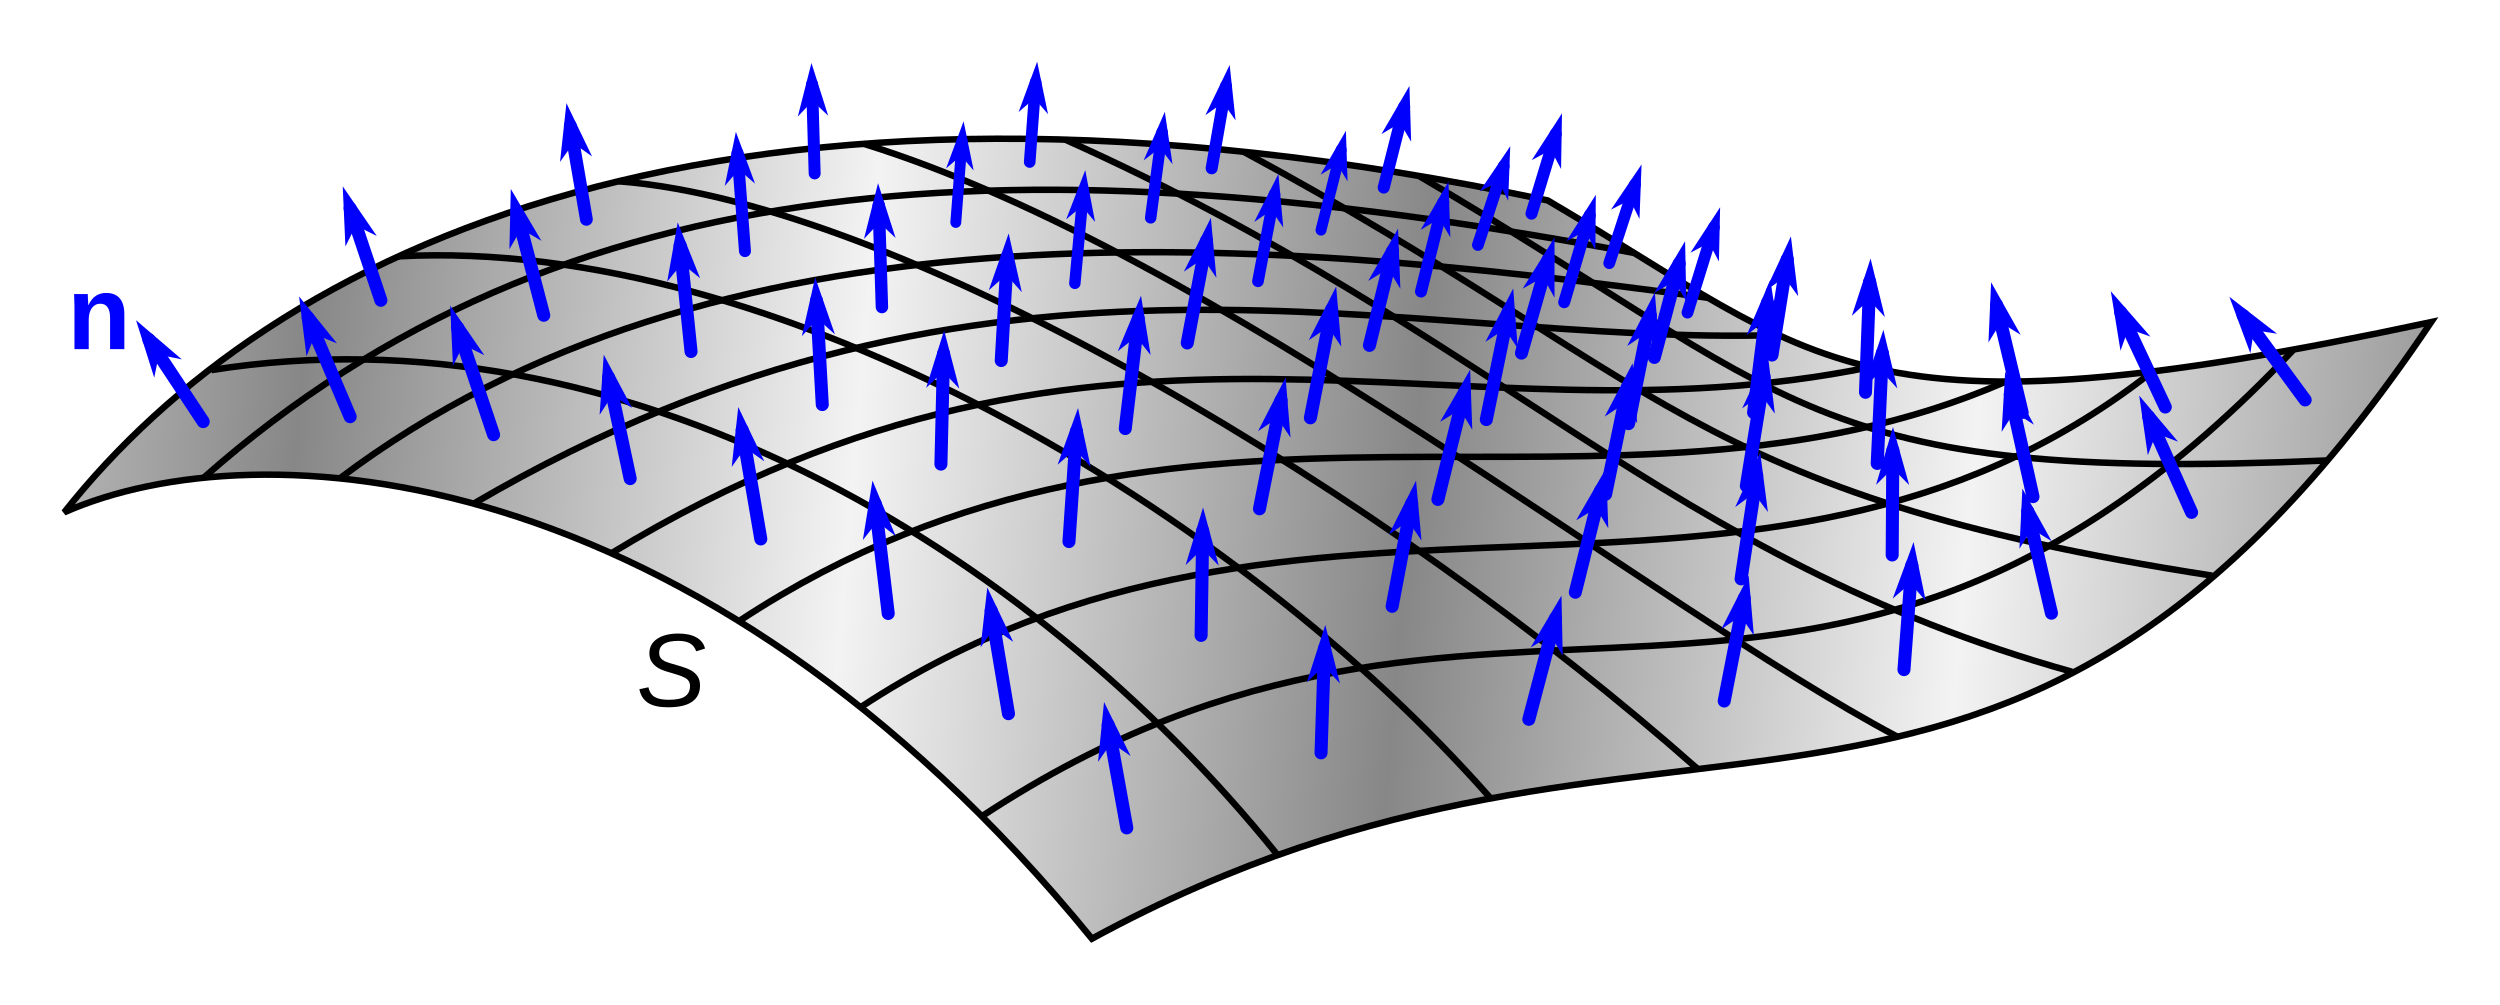
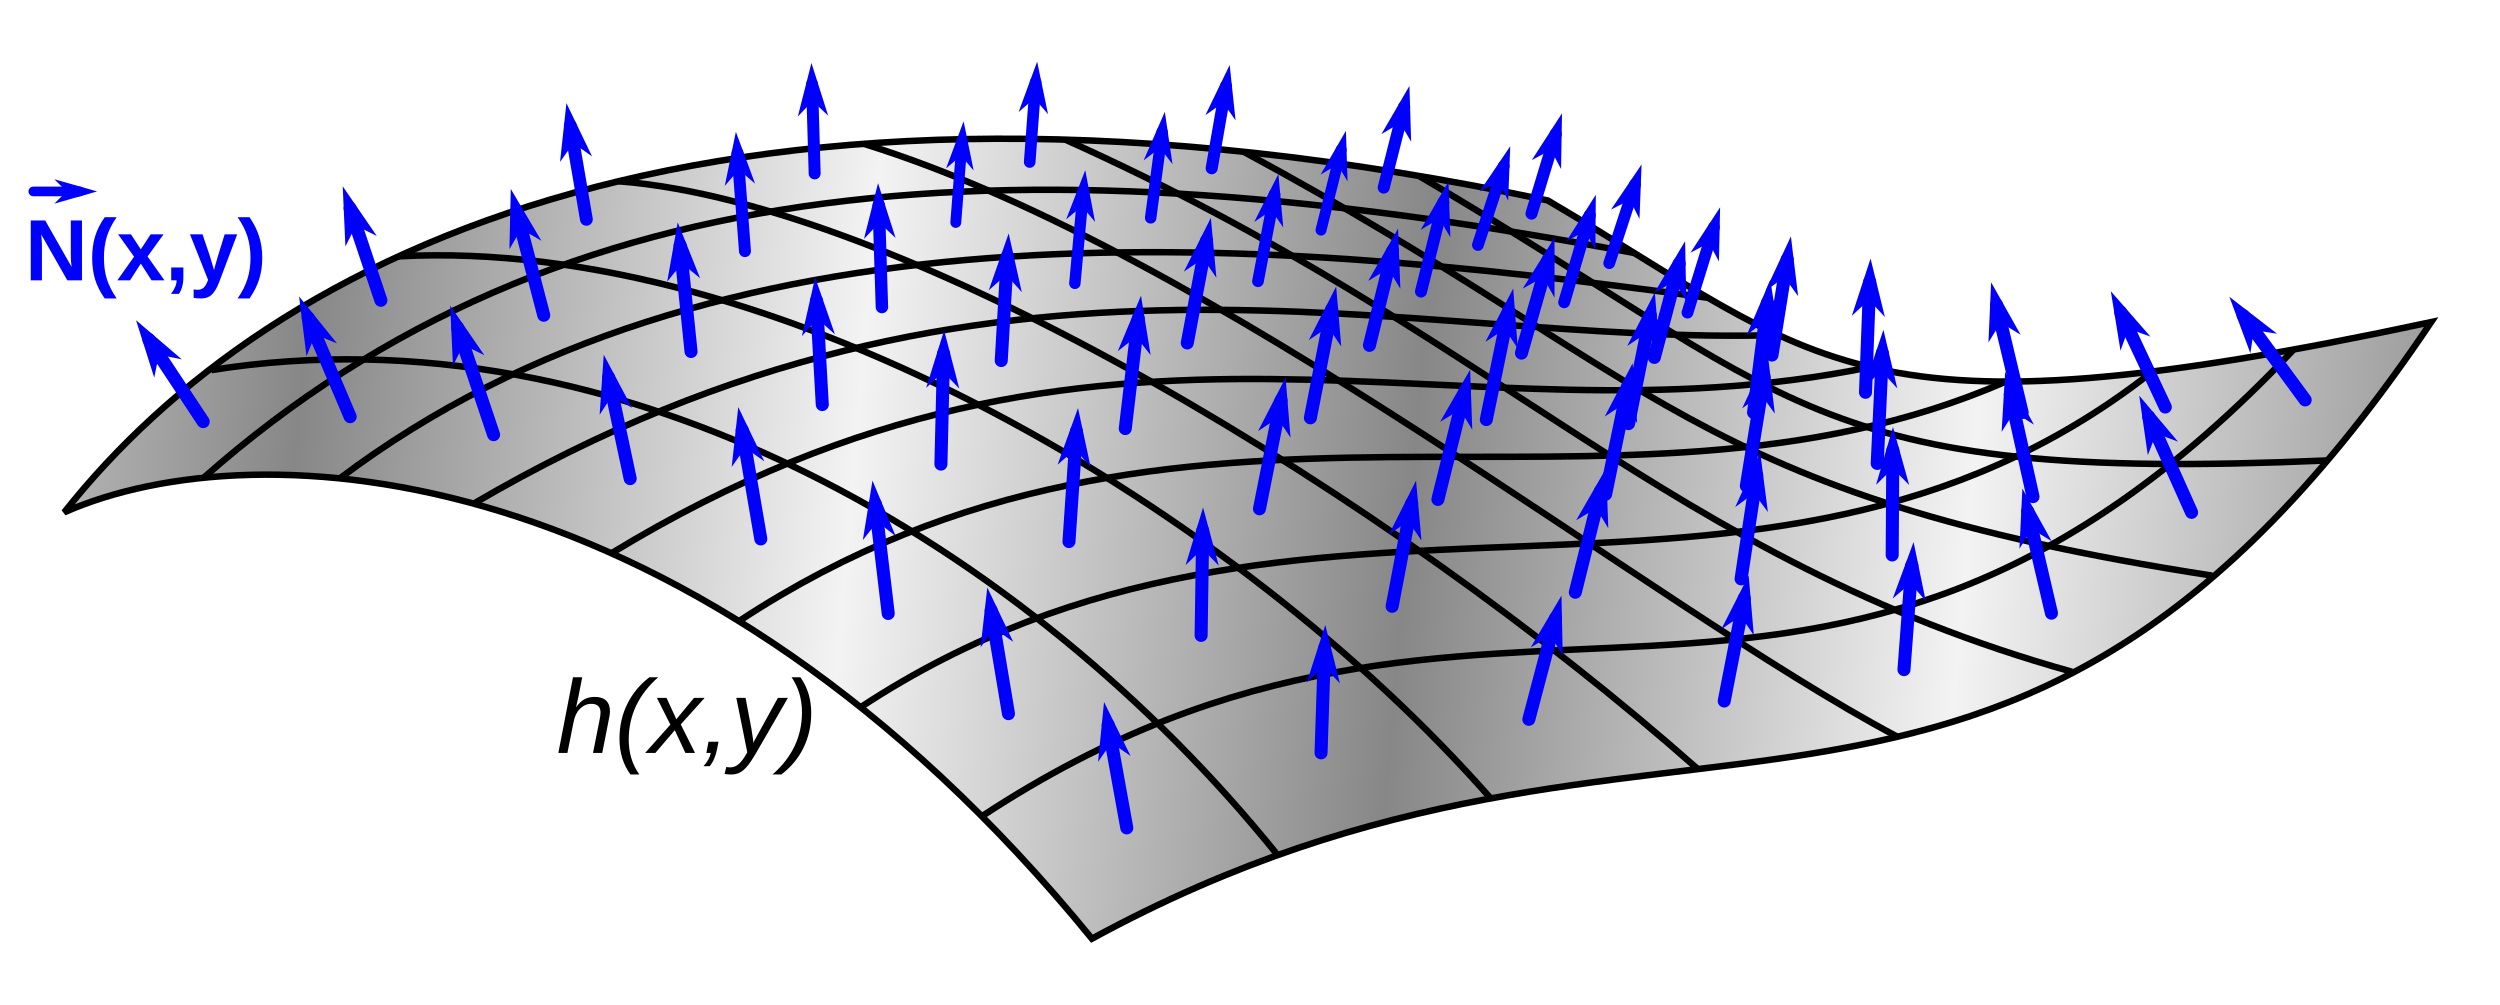
<svg xmlns="http://www.w3.org/2000/svg" xmlns:xlink="http://www.w3.org/1999/xlink" id="svg8" version="1.1" viewBox="0 0 202.868 81.508" height="81.508mm" width="202.868mm">
  <defs id="defs2">
    <linearGradient id="linearGradient1860">
      <stop id="stop1856" offset="0" style="stop-color:#878787;stop-opacity:1" />
      <stop id="stop1858" offset="1" style="stop-color:#f3f3f3;stop-opacity:1" />
    </linearGradient>
    <marker orient="auto" refY="0" refX="0" id="marker44722" style="overflow:visible">
      <path id="path44720" d="M 0,0 5,-5 -12.5,0 5,5 Z" style="fill:#0000fc;fill-opacity:1;fill-rule:evenodd;stroke:#0000fc;stroke-width:1pt;stroke-opacity:1" transform="matrix(-0.2,0,0,-0.2,-1.2,0)" />
    </marker>
    <marker style="overflow:visible" id="marker44002" refX="0" refY="0" orient="auto">
      <path transform="matrix(-0.2,0,0,-0.2,-1.2,0)" style="fill:#0000fc;fill-opacity:1;fill-rule:evenodd;stroke:#0000fc;stroke-width:1pt;stroke-opacity:1" d="M 0,0 5,-5 -12.5,0 5,5 Z" id="path44000" />
    </marker>
    <marker orient="auto" refY="0" refX="0" id="marker43342" style="overflow:visible">
      <path id="path43340" d="M 0,0 5,-5 -12.5,0 5,5 Z" style="fill:#0000fc;fill-opacity:1;fill-rule:evenodd;stroke:#0000fc;stroke-width:1pt;stroke-opacity:1" transform="matrix(-0.2,0,0,-0.2,-1.2,0)" />
    </marker>
    <marker style="overflow:visible" id="marker42496" refX="0" refY="0" orient="auto">
      <path transform="matrix(-0.2,0,0,-0.2,-1.2,0)" style="fill:#0000fc;fill-opacity:1;fill-rule:evenodd;stroke:#0000fc;stroke-width:1pt;stroke-opacity:1" d="M 0,0 5,-5 -12.5,0 5,5 Z" id="path42494" />
    </marker>
    <marker orient="auto" refY="0" refX="0" id="marker41794" style="overflow:visible">
      <path id="path41792" d="M 0,0 5,-5 -12.5,0 5,5 Z" style="fill:#0000fc;fill-opacity:1;fill-rule:evenodd;stroke:#0000fc;stroke-width:1pt;stroke-opacity:1" transform="matrix(-0.2,0,0,-0.2,-1.2,0)" />
    </marker>
    <marker style="overflow:visible" id="marker41068" refX="0" refY="0" orient="auto">
      <path transform="matrix(-0.2,0,0,-0.2,-1.2,0)" style="fill:#0000fc;fill-opacity:1;fill-rule:evenodd;stroke:#0000fc;stroke-width:1pt;stroke-opacity:1" d="M 0,0 5,-5 -12.5,0 5,5 Z" id="path41066" />
    </marker>
    <marker orient="auto" refY="0" refX="0" id="marker40402" style="overflow:visible">
      <path id="path40400" d="M 0,0 5,-5 -12.5,0 5,5 Z" style="fill:#0000fc;fill-opacity:1;fill-rule:evenodd;stroke:#0000fc;stroke-width:1pt;stroke-opacity:1" transform="matrix(-0.2,0,0,-0.2,-1.2,0)" />
    </marker>
    <marker style="overflow:visible" id="marker39742" refX="0" refY="0" orient="auto">
      <path transform="matrix(-0.2,0,0,-0.2,-1.2,0)" style="fill:#0000fc;fill-opacity:1;fill-rule:evenodd;stroke:#0000fc;stroke-width:1pt;stroke-opacity:1" d="M 0,0 5,-5 -12.5,0 5,5 Z" id="path39740" />
    </marker>
    <marker style="overflow:visible" id="marker37210" refX="0" refY="0" orient="auto">
      <path transform="matrix(-0.2,0,0,-0.2,-1.2,0)" style="fill:#0000fc;fill-opacity:1;fill-rule:evenodd;stroke:#0000fc;stroke-width:1pt;stroke-opacity:1" d="M 0,0 5,-5 -12.5,0 5,5 Z" id="path37208" />
    </marker>
    <marker orient="auto" refY="0" refX="0" id="marker36622" style="overflow:visible">
      <path id="path36620" d="M 0,0 5,-5 -12.5,0 5,5 Z" style="fill:#0000fc;fill-opacity:1;fill-rule:evenodd;stroke:#0000fc;stroke-width:1pt;stroke-opacity:1" transform="matrix(-0.2,0,0,-0.2,-1.2,0)" />
    </marker>
    <marker style="overflow:visible" id="marker36004" refX="0" refY="0" orient="auto">
      <path transform="matrix(-0.2,0,0,-0.2,-1.2,0)" style="fill:#0000fc;fill-opacity:1;fill-rule:evenodd;stroke:#0000fc;stroke-width:1pt;stroke-opacity:1" d="M 0,0 5,-5 -12.5,0 5,5 Z" id="path36002" />
    </marker>
    <marker orient="auto" refY="0" refX="0" id="marker35260" style="overflow:visible">
      <path id="path35258" d="M 0,0 5,-5 -12.5,0 5,5 Z" style="fill:#0000fc;fill-opacity:1;fill-rule:evenodd;stroke:#0000fc;stroke-width:1pt;stroke-opacity:1" transform="matrix(-0.2,0,0,-0.2,-1.2,0)" />
    </marker>
    <marker style="overflow:visible" id="marker34510" refX="0" refY="0" orient="auto">
      <path transform="matrix(-0.2,0,0,-0.2,-1.2,0)" style="fill:#0000fc;fill-opacity:1;fill-rule:evenodd;stroke:#0000fc;stroke-width:1pt;stroke-opacity:1" d="M 0,0 5,-5 -12.5,0 5,5 Z" id="path34508" />
    </marker>
    <marker orient="auto" refY="0" refX="0" id="marker33874" style="overflow:visible">
      <path id="path33872" d="M 0,0 5,-5 -12.5,0 5,5 Z" style="fill:#0000fc;fill-opacity:1;fill-rule:evenodd;stroke:#0000fc;stroke-width:1pt;stroke-opacity:1" transform="matrix(-0.2,0,0,-0.2,-1.2,0)" />
    </marker>
    <marker style="overflow:visible" id="marker33214" refX="0" refY="0" orient="auto">
      <path transform="matrix(-0.2,0,0,-0.2,-1.2,0)" style="fill:#0000fc;fill-opacity:1;fill-rule:evenodd;stroke:#0000fc;stroke-width:1pt;stroke-opacity:1" d="M 0,0 5,-5 -12.5,0 5,5 Z" id="path33212" />
    </marker>
    <marker orient="auto" refY="0" refX="0" id="marker32452" style="overflow:visible">
      <path id="path32450" d="M 0,0 5,-5 -12.5,0 5,5 Z" style="fill:#0000fc;fill-opacity:1;fill-rule:evenodd;stroke:#0000fc;stroke-width:1pt;stroke-opacity:1" transform="matrix(-0.2,0,0,-0.2,-1.2,0)" />
    </marker>
    <marker orient="auto" refY="0" refX="0" id="marker31870" style="overflow:visible">
      <path id="path31868" d="M 0,0 5,-5 -12.5,0 5,5 Z" style="fill:#0000fc;fill-opacity:1;fill-rule:evenodd;stroke:#0000fc;stroke-width:1pt;stroke-opacity:1" transform="matrix(-0.2,0,0,-0.2,-1.2,0)" />
    </marker>
    <marker style="overflow:visible" id="marker31294" refX="0" refY="0" orient="auto">
      <path transform="matrix(-0.2,0,0,-0.2,-1.2,0)" style="fill:#0000fc;fill-opacity:1;fill-rule:evenodd;stroke:#0000fc;stroke-width:1pt;stroke-opacity:1" d="M 0,0 5,-5 -12.5,0 5,5 Z" id="path31292" />
    </marker>
    <marker orient="auto" refY="0" refX="0" id="marker30796" style="overflow:visible">
      <path id="path30794" d="M 0,0 5,-5 -12.5,0 5,5 Z" style="fill:#0000fc;fill-opacity:1;fill-rule:evenodd;stroke:#0000fc;stroke-width:1pt;stroke-opacity:1" transform="matrix(-0.2,0,0,-0.2,-1.2,0)" />
    </marker>
    <marker style="overflow:visible" id="marker30238" refX="0" refY="0" orient="auto">
      <path transform="matrix(-0.2,0,0,-0.2,-1.2,0)" style="fill:#0000fc;fill-opacity:1;fill-rule:evenodd;stroke:#0000fc;stroke-width:1pt;stroke-opacity:1" d="M 0,0 5,-5 -12.5,0 5,5 Z" id="path30236" />
    </marker>
    <marker orient="auto" refY="0" refX="0" id="marker29632" style="overflow:visible">
      <path id="path29630" d="M 0,0 5,-5 -12.5,0 5,5 Z" style="fill:#0000fc;fill-opacity:1;fill-rule:evenodd;stroke:#0000fc;stroke-width:1pt;stroke-opacity:1" transform="matrix(-0.2,0,0,-0.2,-1.2,0)" />
    </marker>
    <marker style="overflow:visible" id="marker29050" refX="0" refY="0" orient="auto">
      <path transform="matrix(-0.2,0,0,-0.2,-1.2,0)" style="fill:#0000fc;fill-opacity:1;fill-rule:evenodd;stroke:#0000fc;stroke-width:1pt;stroke-opacity:1" d="M 0,0 5,-5 -12.5,0 5,5 Z" id="path29048" />
    </marker>
    <marker orient="auto" refY="0" refX="0" id="marker28504" style="overflow:visible">
      <path id="path28502" d="M 0,0 5,-5 -12.5,0 5,5 Z" style="fill:#0000fc;fill-opacity:1;fill-rule:evenodd;stroke:#0000fc;stroke-width:1pt;stroke-opacity:1" transform="matrix(-0.2,0,0,-0.2,-1.2,0)" />
    </marker>
    <marker style="overflow:visible" id="marker27922" refX="0" refY="0" orient="auto">
      <path transform="matrix(-0.2,0,0,-0.2,-1.2,0)" style="fill:#0000fc;fill-opacity:1;fill-rule:evenodd;stroke:#0000fc;stroke-width:1pt;stroke-opacity:1" d="M 0,0 5,-5 -12.5,0 5,5 Z" id="path27920" />
    </marker>
    <marker style="overflow:visible" id="marker27406" refX="0" refY="0" orient="auto">
      <path transform="matrix(-0.2,0,0,-0.2,-1.2,0)" style="fill:#0000fc;fill-opacity:1;fill-rule:evenodd;stroke:#0000fc;stroke-width:1pt;stroke-opacity:1" d="M 0,0 5,-5 -12.5,0 5,5 Z" id="path27404" />
    </marker>
    <marker orient="auto" refY="0" refX="0" id="marker26824" style="overflow:visible">
      <path id="path26822" d="M 0,0 5,-5 -12.5,0 5,5 Z" style="fill:#0000fc;fill-opacity:1;fill-rule:evenodd;stroke:#0000fc;stroke-width:1pt;stroke-opacity:1" transform="matrix(-0.2,0,0,-0.2,-1.2,0)" />
    </marker>
    <marker style="overflow:visible" id="marker26290" refX="0" refY="0" orient="auto">
      <path transform="matrix(-0.2,0,0,-0.2,-1.2,0)" style="fill:#0000fc;fill-opacity:1;fill-rule:evenodd;stroke:#0000fc;stroke-width:1pt;stroke-opacity:1" d="M 0,0 5,-5 -12.5,0 5,5 Z" id="path26288" />
    </marker>
    <marker orient="auto" refY="0" refX="0" id="marker25840" style="overflow:visible">
      <path id="path25838" d="M 0,0 5,-5 -12.5,0 5,5 Z" style="fill:#0000fc;fill-opacity:1;fill-rule:evenodd;stroke:#0000fc;stroke-width:1pt;stroke-opacity:1" transform="matrix(-0.2,0,0,-0.2,-1.2,0)" />
    </marker>
    <marker style="overflow:visible" id="marker25342" refX="0" refY="0" orient="auto">
      <path transform="matrix(-0.2,0,0,-0.2,-1.2,0)" style="fill:#0000fc;fill-opacity:1;fill-rule:evenodd;stroke:#0000fc;stroke-width:1pt;stroke-opacity:1" d="M 0,0 5,-5 -12.5,0 5,5 Z" id="path25340" />
    </marker>
    <marker orient="auto" refY="0" refX="0" id="marker24802" style="overflow:visible">
      <path id="path24800" d="M 0,0 5,-5 -12.5,0 5,5 Z" style="fill:#0000fc;fill-opacity:1;fill-rule:evenodd;stroke:#0000fc;stroke-width:1pt;stroke-opacity:1" transform="matrix(-0.2,0,0,-0.2,-1.2,0)" />
    </marker>
    <marker style="overflow:visible" id="marker24292" refX="0" refY="0" orient="auto">
      <path transform="matrix(-0.2,0,0,-0.2,-1.2,0)" style="fill:#0000fc;fill-opacity:1;fill-rule:evenodd;stroke:#0000fc;stroke-width:1pt;stroke-opacity:1" d="M 0,0 5,-5 -12.5,0 5,5 Z" id="path24290" />
    </marker>
    <marker orient="auto" refY="0" refX="0" id="marker23698" style="overflow:visible">
      <path id="path23696" d="M 0,0 5,-5 -12.5,0 5,5 Z" style="fill:#0000fc;fill-opacity:1;fill-rule:evenodd;stroke:#0000fc;stroke-width:1pt;stroke-opacity:1" transform="matrix(-0.2,0,0,-0.2,-1.2,0)" />
    </marker>
    <marker style="overflow:visible" id="marker23164" refX="0" refY="0" orient="auto">
      <path transform="matrix(-0.2,0,0,-0.2,-1.2,0)" style="fill:#0000fc;fill-opacity:1;fill-rule:evenodd;stroke:#0000fc;stroke-width:1pt;stroke-opacity:1" d="M 0,0 5,-5 -12.5,0 5,5 Z" id="path23162" />
    </marker>
    <marker orient="auto" refY="0" refX="0" id="marker22696" style="overflow:visible">
      <path id="path22694" d="M 0,0 5,-5 -12.5,0 5,5 Z" style="fill:#0000fc;fill-opacity:1;fill-rule:evenodd;stroke:#0000fc;stroke-width:1pt;stroke-opacity:1" transform="matrix(-0.2,0,0,-0.2,-1.2,0)" />
    </marker>
    <marker style="overflow:visible" id="marker22198" refX="0" refY="0" orient="auto">
      <path transform="matrix(-0.2,0,0,-0.2,-1.2,0)" style="fill:#0000fc;fill-opacity:1;fill-rule:evenodd;stroke:#0000fc;stroke-width:1pt;stroke-opacity:1" d="M 0,0 5,-5 -12.5,0 5,5 Z" id="path22196" />
    </marker>
    <marker orient="auto" refY="0" refX="0" id="marker21772" style="overflow:visible">
      <path id="path21770" d="M 0,0 5,-5 -12.5,0 5,5 Z" style="fill:#0000fc;fill-opacity:1;fill-rule:evenodd;stroke:#0000fc;stroke-width:1pt;stroke-opacity:1" transform="matrix(-0.2,0,0,-0.2,-1.2,0)" />
    </marker>
    <marker style="overflow:visible" id="marker21334" refX="0" refY="0" orient="auto">
      <path transform="matrix(-0.2,0,0,-0.2,-1.2,0)" style="fill:#0000fc;fill-opacity:1;fill-rule:evenodd;stroke:#0000fc;stroke-width:1pt;stroke-opacity:1" d="M 0,0 5,-5 -12.5,0 5,5 Z" id="path21332" />
    </marker>
    <marker orient="auto" refY="0" refX="0" id="marker20848" style="overflow:visible">
      <path id="path20846" d="M 0,0 5,-5 -12.5,0 5,5 Z" style="fill:#0000fc;fill-opacity:1;fill-rule:evenodd;stroke:#0000fc;stroke-width:1pt;stroke-opacity:1" transform="matrix(-0.2,0,0,-0.2,-1.2,0)" />
    </marker>
    <marker style="overflow:visible" id="marker20326" refX="0" refY="0" orient="auto">
      <path transform="matrix(-0.2,0,0,-0.2,-1.2,0)" style="fill:#0000fc;fill-opacity:1;fill-rule:evenodd;stroke:#0000fc;stroke-width:1pt;stroke-opacity:1" d="M 0,0 5,-5 -12.5,0 5,5 Z" id="path20324" />
    </marker>
    <marker orient="auto" refY="0" refX="0" id="marker19786" style="overflow:visible">
      <path id="path19784" d="M 0,0 5,-5 -12.5,0 5,5 Z" style="fill:#0000fc;fill-opacity:1;fill-rule:evenodd;stroke:#0000fc;stroke-width:1pt;stroke-opacity:1" transform="matrix(-0.2,0,0,-0.2,-1.2,0)" />
    </marker>
    <marker style="overflow:visible" id="marker19354" refX="0" refY="0" orient="auto">
      <path transform="matrix(-0.2,0,0,-0.2,-1.2,0)" style="fill:#0000fc;fill-opacity:1;fill-rule:evenodd;stroke:#0000fc;stroke-width:1pt;stroke-opacity:1" d="M 0,0 5,-5 -12.5,0 5,5 Z" id="path19352" />
    </marker>
    <marker style="overflow:visible" id="marker18731" refX="0" refY="0" orient="auto">
      <path transform="matrix(-0.2,0,0,-0.2,-1.2,0)" style="fill:#0000fc;fill-opacity:1;fill-rule:evenodd;stroke:#0000fc;stroke-width:1pt;stroke-opacity:1" d="M 0,0 5,-5 -12.5,0 5,5 Z" id="path18729" />
    </marker>
    <marker orient="auto" refY="0" refX="0" id="marker18113" style="overflow:visible">
      <path id="path18111" d="M 0,0 5,-5 -12.5,0 5,5 Z" style="fill:#0000fc;fill-opacity:1;fill-rule:evenodd;stroke:#0000fc;stroke-width:1pt;stroke-opacity:1" transform="matrix(-0.2,0,0,-0.2,-1.2,0)" />
    </marker>
    <marker style="overflow:visible" id="marker17723" refX="0" refY="0" orient="auto">
      <path transform="matrix(-0.2,0,0,-0.2,-1.2,0)" style="fill:#0000fc;fill-opacity:1;fill-rule:evenodd;stroke:#0000fc;stroke-width:1pt;stroke-opacity:1" d="M 0,0 5,-5 -12.5,0 5,5 Z" id="path17721" />
    </marker>
    <marker orient="auto" refY="0" refX="0" id="marker17303" style="overflow:visible">
      <path id="path17301" d="M 0,0 5,-5 -12.5,0 5,5 Z" style="fill:#0000fc;fill-opacity:1;fill-rule:evenodd;stroke:#0000fc;stroke-width:1pt;stroke-opacity:1" transform="matrix(-0.2,0,0,-0.2,-1.2,0)" />
    </marker>
    <marker style="overflow:visible" id="marker16619" refX="0" refY="0" orient="auto">
      <path transform="matrix(-0.2,0,0,-0.2,-1.2,0)" style="fill:#0000fc;fill-opacity:1;fill-rule:evenodd;stroke:#0000fc;stroke-width:1pt;stroke-opacity:1" d="M 0,0 5,-5 -12.5,0 5,5 Z" id="path16617" />
    </marker>
    <marker orient="auto" refY="0" refX="0" id="marker15977" style="overflow:visible">
      <path id="path15975" d="M 0,0 5,-5 -12.5,0 5,5 Z" style="fill:#0000fc;fill-opacity:1;fill-rule:evenodd;stroke:#0000fc;stroke-width:1pt;stroke-opacity:1" transform="matrix(-0.2,0,0,-0.2,-1.2,0)" />
    </marker>
    <marker style="overflow:visible" id="marker15467" refX="0" refY="0" orient="auto">
      <path transform="matrix(-0.2,0,0,-0.2,-1.2,0)" style="fill:#0000fc;fill-opacity:1;fill-rule:evenodd;stroke:#0000fc;stroke-width:1pt;stroke-opacity:1" d="M 0,0 5,-5 -12.5,0 5,5 Z" id="path15465" />
    </marker>
    <marker orient="auto" refY="0" refX="0" id="marker15083" style="overflow:visible">
      <path id="path15081" d="M 0,0 5,-5 -12.5,0 5,5 Z" style="fill:#0000fc;fill-opacity:1;fill-rule:evenodd;stroke:#0000fc;stroke-width:1pt;stroke-opacity:1" transform="matrix(-0.2,0,0,-0.2,-1.2,0)" />
    </marker>
    <marker orient="auto" refY="0" refX="0" id="marker14663" style="overflow:visible">
      <path id="path14661" d="M 0,0 5,-5 -12.5,0 5,5 Z" style="fill:#0000fc;fill-opacity:1;fill-rule:evenodd;stroke:#0000fc;stroke-width:1pt;stroke-opacity:1" transform="matrix(-0.2,0,0,-0.2,-1.2,0)" />
    </marker>
    <marker style="overflow:visible" id="marker14195" refX="0" refY="0" orient="auto">
      <path transform="matrix(-0.2,0,0,-0.2,-1.2,0)" style="fill:#0000fc;fill-opacity:1;fill-rule:evenodd;stroke:#0000fc;stroke-width:1pt;stroke-opacity:1" d="M 0,0 5,-5 -12.5,0 5,5 Z" id="path14193" />
    </marker>
    <marker orient="auto" refY="0" refX="0" id="marker13805" style="overflow:visible">
      <path id="path13803" d="M 0,0 5,-5 -12.5,0 5,5 Z" style="fill:#0000fc;fill-opacity:1;fill-rule:evenodd;stroke:#0000fc;stroke-width:1pt;stroke-opacity:1" transform="matrix(-0.2,0,0,-0.2,-1.2,0)" />
    </marker>
    <marker style="overflow:visible" id="marker13547" refX="0" refY="0" orient="auto">
      <path transform="matrix(-0.2,0,0,-0.2,-1.2,0)" style="fill:#0000fc;fill-opacity:1;fill-rule:evenodd;stroke:#0000fc;stroke-width:1pt;stroke-opacity:1" d="M 0,0 5,-5 -12.5,0 5,5 Z" id="path13545" />
    </marker>
    <marker orient="auto" refY="0" refX="0" id="marker13115" style="overflow:visible">
      <path id="path13113" d="M 0,0 5,-5 -12.5,0 5,5 Z" style="fill:#0000fc;fill-opacity:1;fill-rule:evenodd;stroke:#0000fc;stroke-width:1pt;stroke-opacity:1" transform="matrix(-0.2,0,0,-0.2,-1.2,0)" />
    </marker>
    <marker style="overflow:visible" id="marker12683" refX="0" refY="0" orient="auto">
      <path transform="matrix(-0.2,0,0,-0.2,-1.2,0)" style="fill:#0000fc;fill-opacity:1;fill-rule:evenodd;stroke:#0000fc;stroke-width:1pt;stroke-opacity:1" d="M 0,0 5,-5 -12.5,0 5,5 Z" id="path12681" />
    </marker>
    <marker orient="auto" refY="0" refX="0" id="marker12173" style="overflow:visible">
      <path id="path12171" d="M 0,0 5,-5 -12.5,0 5,5 Z" style="fill:#0000fc;fill-opacity:1;fill-rule:evenodd;stroke:#0000fc;stroke-width:1pt;stroke-opacity:1" transform="matrix(-0.2,0,0,-0.2,-1.2,0)" />
    </marker>
    <marker style="overflow:visible" id="marker11813" refX="0" refY="0" orient="auto">
      <path transform="matrix(-0.2,0,0,-0.2,-1.2,0)" style="fill:#0000fc;fill-opacity:1;fill-rule:evenodd;stroke:#0000fc;stroke-width:1pt;stroke-opacity:1" d="M 0,0 5,-5 -12.5,0 5,5 Z" id="path11811" />
    </marker>
    <marker style="overflow:visible" id="marker11477" refX="0" refY="0" orient="auto">
      <path transform="matrix(-0.2,0,0,-0.2,-1.2,0)" style="fill:#0000fc;fill-opacity:1;fill-rule:evenodd;stroke:#0000fc;stroke-width:1pt;stroke-opacity:1" d="M 0,0 5,-5 -12.5,0 5,5 Z" id="path11475" />
    </marker>
    <marker orient="auto" refY="0" refX="0" id="marker10829" style="overflow:visible">
      <path id="path10827" d="M 0,0 5,-5 -12.5,0 5,5 Z" style="fill:#0000fc;fill-opacity:1;fill-rule:evenodd;stroke:#0000fc;stroke-width:1pt;stroke-opacity:1" transform="matrix(-0.2,0,0,-0.2,-1.2,0)" />
    </marker>
    <marker style="overflow:visible" id="marker10475" refX="0" refY="0" orient="auto">
      <path transform="matrix(-0.2,0,0,-0.2,-1.2,0)" style="fill:#0000fc;fill-opacity:1;fill-rule:evenodd;stroke:#0000fc;stroke-width:1pt;stroke-opacity:1" d="M 0,0 5,-5 -12.5,0 5,5 Z" id="path10473" />
    </marker>
    <marker orient="auto" refY="0" refX="0" id="marker10079" style="overflow:visible">
      <path id="path10077" d="M 0,0 5,-5 -12.5,0 5,5 Z" style="fill:#0000fc;fill-opacity:1;fill-rule:evenodd;stroke:#0000fc;stroke-width:1pt;stroke-opacity:1" transform="matrix(-0.2,0,0,-0.2,-1.2,0)" />
    </marker>
    <marker style="overflow:visible" id="marker9587" refX="0" refY="0" orient="auto">
      <path transform="matrix(-0.2,0,0,-0.2,-1.2,0)" style="fill:#0000fc;fill-opacity:1;fill-rule:evenodd;stroke:#0000fc;stroke-width:1pt;stroke-opacity:1" d="M 0,0 5,-5 -12.5,0 5,5 Z" id="path9585" />
    </marker>
    <marker orient="auto" refY="0" refX="0" id="marker9299" style="overflow:visible">
      <path id="path9297" d="M 0,0 5,-5 -12.5,0 5,5 Z" style="fill:#0000fc;fill-opacity:1;fill-rule:evenodd;stroke:#0000fc;stroke-width:1pt;stroke-opacity:1" transform="matrix(-0.2,0,0,-0.2,-1.2,0)" />
    </marker>
    <marker style="overflow:visible" id="marker8887" refX="0" refY="0" orient="auto">
      <path transform="matrix(-0.2,0,0,-0.2,-1.2,0)" style="fill:#0000fc;fill-opacity:1;fill-rule:evenodd;stroke:#0000fc;stroke-width:1pt;stroke-opacity:1" d="M 0,0 5,-5 -12.5,0 5,5 Z" id="path8885" />
    </marker>
    <marker style="overflow:visible" id="marker8191" refX="0" refY="0" orient="auto">
      <path transform="matrix(-0.2,0,0,-0.2,-1.2,0)" style="fill:#0000fc;fill-opacity:1;fill-rule:evenodd;stroke:#0000fc;stroke-width:1pt;stroke-opacity:1" d="M 0,0 5,-5 -12.5,0 5,5 Z" id="path8189" />
    </marker>
    <marker orient="auto" refY="0" refX="0" id="Arrow1Send" style="overflow:visible">
      <path id="path7710" d="M 0,0 5,-5 -12.5,0 5,5 Z" style="fill:#0000fc;fill-opacity:1;fill-rule:evenodd;stroke:#0000fc;stroke-width:1pt;stroke-opacity:1" transform="matrix(-0.2,0,0,-0.2,-1.2,0)" />
    </marker>
    <marker orient="auto" refY="0" refX="0" id="marker7979" style="overflow:visible">
      <path id="path7977" d="M 0,0 5,-5 -12.5,0 5,5 Z" style="fill:#0000fc;fill-opacity:1;fill-rule:evenodd;stroke:#0000fc;stroke-width:1pt;stroke-opacity:1" transform="matrix(-0.4,0,0,-0.4,-4,0)" />
    </marker>
    <marker orient="auto" refY="0" refX="0" id="Arrow1Mend" style="overflow:visible">
      <path id="path7704" d="M 0,0 5,-5 -12.5,0 5,5 Z" style="fill:#0000fc;fill-opacity:1;fill-rule:evenodd;stroke:#0000fc;stroke-width:1pt;stroke-opacity:1" transform="matrix(-0.4,0,0,-0.4,-4,0)" />
    </marker>
    <linearGradient gradientTransform="translate(-13.1368,-34.95246)" spreadMethod="reflect" gradientUnits="userSpaceOnUse" y2="59.763" x2="83.557" y1="63.609" x1="128.657" id="linearGradient1862" xlink:href="#linearGradient1860" />
+     <marker orient="auto" refY="0" refX="0" id="Arrow1Send-8" style="overflow:visible">
+       <path id="path7710-3" d="M 0,0 5,-5 -12.5,0 5,5 Z" style="fill:#0000fc;fill-opacity:1;fill-rule:evenodd;stroke:#0000fc;stroke-width:1pt;stroke-opacity:1" transform="matrix(-0.2,0,0,-0.2,-1.2,0)" />
+     </marker>
  </defs>
  <path id="rect3717" d="M 5.208,41.577 C 21.983,20.369 58.498,2.091 125.597,16.266 c 22.413,13.187 24.843,19.895 71.687,9.871 -34.988,52.063 -61.625,24.432 -108.676,50.034 C 56.502,36.852 20.82,34.656 5.208,41.577 Z" style="opacity:1;fill:url(#linearGradient1862);fill-opacity:1;stroke:#000000;stroke-width:0.529;stroke-linecap:round;stroke-miterlimit:4;stroke-dasharray:none;stroke-dashoffset:0;stroke-opacity:1;paint-order:fill markers stroke" />
  <path style="fill:none;stroke:#000000;stroke-width:0.529;stroke-linecap:butt;stroke-linejoin:miter;stroke-miterlimit:4;stroke-dasharray:none;stroke-opacity:1" d="M 49.613,44.896 C 89.835,20.427 118.035,36.706 151.765,29.787" id="path4525" />
  <path id="path7667" d="M 27.57,38.82 C 57.974,15.926 100.509,18.937 138.597,24.167" style="fill:none;stroke:#000000;stroke-width:0.529;stroke-linecap:butt;stroke-linejoin:miter;stroke-miterlimit:4;stroke-dasharray:none;stroke-opacity:1" />
  <path id="path7669" d="M 69.836,57.39 C 105.688,33.789 142.452,55.174 174.397,30.357" style="fill:none;stroke:#000000;stroke-width:0.529;stroke-linecap:butt;stroke-linejoin:miter;stroke-miterlimit:4;stroke-dasharray:none;stroke-opacity:1" />
  <path id="path7671" d="m 70.09,11.67 c 28.58,8.859 63.759,37.447 83.883,48.117" style="fill:none;stroke:#000000;stroke-width:0.529;stroke-linecap:butt;stroke-linejoin:miter;stroke-miterlimit:4;stroke-dasharray:none;stroke-opacity:1" />
  <path style="fill:none;stroke:#000000;stroke-width:0.529;stroke-linecap:butt;stroke-linejoin:miter;stroke-miterlimit:4;stroke-dasharray:none;stroke-opacity:1" d="M 32.336,20.803 C 63.104,19.165 100.398,41.4 120.97,64.789" id="path7673" />
  <path style="fill:none;stroke:#000000;stroke-width:0.529;stroke-linecap:butt;stroke-linejoin:miter;stroke-miterlimit:4;stroke-dasharray:none;stroke-opacity:1" d="m 100.916,12.314 c 34.06,18.377 36.121,27.823 78.6,34.399" id="path7675" />
  <path id="path7677" d="M 17.148,30.032 C 50.437,24.73 83.448,44.277 103.68,69.389" style="fill:none;stroke:#000000;stroke-width:0.529;stroke-linecap:butt;stroke-linejoin:miter;stroke-miterlimit:4;stroke-dasharray:none;stroke-opacity:1" />
  <path style="fill:none;stroke:#000000;stroke-width:0.529;stroke-linecap:butt;stroke-linejoin:miter;stroke-miterlimit:4;stroke-dasharray:none;stroke-opacity:1" d="m 50.178,14.709 c 23.417,1.793 62.661,25.629 87.599,47.704" id="path7679" />
  <path style="fill:none;stroke:#000000;stroke-width:0.529;stroke-linecap:butt;stroke-linejoin:miter;stroke-miterlimit:4;stroke-dasharray:none;stroke-opacity:1" d="m 86.436,11.33 c 35.07,15.724 48.929,34.015 81.698,43.182" id="path7681" />
  <path id="path7683" d="m 115.138,14.274 c 30.755,18.005 31.315,24.939 73.676,23.091" style="fill:none;stroke:#000000;stroke-width:0.529;stroke-linecap:butt;stroke-linejoin:miter;stroke-miterlimit:4;stroke-dasharray:none;stroke-opacity:1" />
  <path style="fill:none;stroke:#000000;stroke-width:0.529;stroke-linecap:butt;stroke-linejoin:miter;stroke-miterlimit:4;stroke-dasharray:none;stroke-opacity:1" d="M 16.52,38.769 C 45.694,12.984 83.152,11.265 132.617,20.532" id="path7685" />
  <path style="fill:none;stroke:#000000;stroke-width:0.529;stroke-linecap:butt;stroke-linejoin:miter;stroke-miterlimit:4;stroke-dasharray:none;stroke-opacity:1" d="M 38.436,40.868 C 80.449,16.279 113.879,28.116 144.322,27.189" id="path7687" />
  <path id="path7689" d="M 59.964,50.406 C 95.816,26.805 130.562,44.985 162.769,30.964" style="fill:none;stroke:#000000;stroke-width:0.529;stroke-linecap:butt;stroke-linejoin:miter;stroke-miterlimit:4;stroke-dasharray:none;stroke-opacity:1" />
  <path style="fill:none;stroke:#000000;stroke-width:0.529;stroke-linecap:butt;stroke-linejoin:miter;stroke-miterlimit:4;stroke-dasharray:none;stroke-opacity:1" d="M 79.674,66.24 C 121.161,38.929 147.456,69.276 186.08,28.41" id="path7691" />
  <g transform="translate(-13.1368,-34.95246)" id="layer1" />
  <g transform="translate(-13.1368,-34.95246)" style="display:inline" id="layer2">
    <path id="path7693" d="M 29.626,69.166 25.219,62.512" style="fill:none;stroke:#0000fc;stroke-width:1.058;stroke-linecap:round;stroke-linejoin:miter;stroke-miterlimit:4;stroke-dasharray:none;stroke-opacity:1;marker-end:url(#Arrow1Send)" />
    <path style="fill:none;stroke:#0000fc;stroke-width:1.058;stroke-linecap:round;stroke-linejoin:miter;stroke-miterlimit:4;stroke-dasharray:none;stroke-opacity:1;marker-end:url(#marker8191)" d="M 44.043,59.319 41.547,51.862" id="path8187" />
    <path id="path9295" d="M 60.72,52.752 59.414,45.148" style="fill:none;stroke:#0000fc;stroke-width:1.039;stroke-linecap:round;stroke-linejoin:miter;stroke-miterlimit:4;stroke-dasharray:none;stroke-opacity:1;marker-end:url(#marker9299)" />
    <path style="fill:none;stroke:#0000fc;stroke-width:0.971;stroke-linecap:round;stroke-linejoin:miter;stroke-miterlimit:4;stroke-dasharray:none;stroke-opacity:1;marker-end:url(#marker9587)" d="M 79.244,49.025 79.034,41.796" id="path9583" />
    <path style="fill:none;stroke:#0000fc;stroke-width:1.058;stroke-linecap:round;stroke-linejoin:miter;stroke-miterlimit:4;stroke-dasharray:none;stroke-opacity:1;marker-end:url(#marker11813)" d="M 53.19,70.224 50.27,61.539" id="path11809" />
    <path id="path12169" d="M 57.26,60.534 55.063,52.113" style="fill:none;stroke:#0000fc;stroke-width:1.058;stroke-linecap:round;stroke-linejoin:miter;stroke-miterlimit:4;stroke-dasharray:none;stroke-opacity:1;marker-end:url(#marker12173)" />
    <path style="fill:none;stroke:#0000fc;stroke-width:0.97;stroke-linecap:round;stroke-linejoin:miter;stroke-miterlimit:4;stroke-dasharray:none;stroke-opacity:1;marker-end:url(#marker12683)" d="M 73.589,55.33 72.983,47.374" id="path12679" />
    <path id="path13111" d="m 90.697,53.004 0.512,-6.64" style="fill:none;stroke:#0000fc;stroke-width:0.883;stroke-linecap:round;stroke-linejoin:miter;stroke-miterlimit:4;stroke-dasharray:none;stroke-opacity:1;marker-end:url(#marker13115)" />
    <path style="fill:none;stroke:#0000fc;stroke-width:0.93;stroke-linecap:round;stroke-linejoin:miter;stroke-miterlimit:4;stroke-dasharray:none;stroke-opacity:1;marker-end:url(#marker13547)" d="m 106.51,52.631 0.929,-6.959" id="path13543" />
    <path id="path13801" d="m 120.333,53.626 1.635,-6.519" style="fill:none;stroke:#0000fc;stroke-width:0.889;stroke-linecap:round;stroke-linejoin:miter;stroke-miterlimit:4;stroke-dasharray:none;stroke-opacity:1;marker-end:url(#marker13805)" />
    <path id="path14659" d="m 143.723,56.306 2.091,-6.388" style="fill:none;stroke:#0000fc;stroke-width:0.957;stroke-linecap:round;stroke-linejoin:miter;stroke-miterlimit:4;stroke-dasharray:none;stroke-opacity:1;marker-end:url(#marker14663)" />
    <path id="path15079" d="M 41.549,68.766 38.146,60.75" style="fill:none;stroke:#0000fc;stroke-width:1.058;stroke-linecap:round;stroke-linejoin:miter;stroke-miterlimit:4;stroke-dasharray:none;stroke-opacity:1;marker-end:url(#marker15083)" />
    <path style="fill:none;stroke:#0000fc;stroke-width:1.058;stroke-linecap:round;stroke-linejoin:miter;stroke-miterlimit:4;stroke-dasharray:none;stroke-opacity:1;marker-end:url(#marker15467)" d="M 69.213,63.476 68.326,54.87" id="path15463" />
    <path id="path15973" d="M 84.702,59.868 84.444,51.616" style="fill:none;stroke:#0000fc;stroke-width:1.01;stroke-linecap:round;stroke-linejoin:miter;stroke-miterlimit:4;stroke-dasharray:none;stroke-opacity:1;marker-end:url(#marker15977)" />
    <path style="fill:none;stroke:#0000fc;stroke-width:0.926;stroke-linecap:round;stroke-linejoin:miter;stroke-miterlimit:4;stroke-dasharray:none;stroke-opacity:1;marker-end:url(#marker16619)" d="m 100.359,57.945 0.692,-7.541" id="path16615" />
    <path id="path17299" d="m 115.218,57.778 1.342,-7.056" style="fill:none;stroke:#0000fc;stroke-width:0.945;stroke-linecap:round;stroke-linejoin:miter;stroke-miterlimit:4;stroke-dasharray:none;stroke-opacity:1;marker-end:url(#marker17303)" />
    <path style="fill:none;stroke:#0000fc;stroke-width:0.979;stroke-linecap:round;stroke-linejoin:miter;stroke-miterlimit:4;stroke-dasharray:none;stroke-opacity:1;marker-end:url(#marker17723)" d="m 128.449,58.607 1.804,-7.224" id="path17719" />
    <path id="path18109" d="m 140.065,59.479 2.079,-7.066" style="fill:none;stroke:#0000fc;stroke-width:0.968;stroke-linecap:round;stroke-linejoin:miter;stroke-miterlimit:4;stroke-dasharray:none;stroke-opacity:1;marker-end:url(#marker18113)" />
    <path style="fill:none;stroke:#0000fc;stroke-width:0.953;stroke-linecap:round;stroke-linejoin:miter;stroke-miterlimit:4;stroke-dasharray:none;stroke-opacity:1;marker-end:url(#marker18731)" d="m 150.071,60.322 2.145,-6.926" id="path18727" />
    <path style="fill:none;stroke:#0000fc;stroke-width:1.058;stroke-linecap:round;stroke-linejoin:miter;stroke-miterlimit:4;stroke-dasharray:none;stroke-opacity:1;marker-end:url(#marker19354)" d="M 64.273,73.79 62.522,65.582" id="path19350" />
    <path id="path19782" d="M 79.862,67.781 79.391,59.349" style="fill:none;stroke:#0000fc;stroke-width:1.058;stroke-linecap:round;stroke-linejoin:miter;stroke-miterlimit:4;stroke-dasharray:none;stroke-opacity:1;marker-end:url(#marker19786)" />
    <path style="fill:none;stroke:#0000fc;stroke-width:1.058;stroke-linecap:round;stroke-linejoin:miter;stroke-miterlimit:4;stroke-dasharray:none;stroke-opacity:1;marker-end:url(#marker20326)" d="m 94.385,64.208 0.492,-8.43" id="path20322" />
    <path id="path20844" d="m 109.48,62.782 1.565,-8.3" style="fill:none;stroke:#0000fc;stroke-width:1.058;stroke-linecap:round;stroke-linejoin:miter;stroke-miterlimit:4;stroke-dasharray:none;stroke-opacity:1;marker-end:url(#marker20848)" />
    <path style="fill:none;stroke:#0000fc;stroke-width:1.058;stroke-linecap:round;stroke-linejoin:miter;stroke-miterlimit:4;stroke-dasharray:none;stroke-opacity:1;marker-end:url(#marker21334)" d="m 124.263,62.977 1.874,-7.641" id="path21330" />
    <path style="fill:none;stroke:#0000fc;stroke-width:1.058;stroke-linecap:round;stroke-linejoin:miter;stroke-miterlimit:4;stroke-dasharray:none;stroke-opacity:1;marker-end:url(#marker22198)" d="m 136.599,63.605 2.164,-7.567" id="path22194" />
    <path id="path22692" d="m 147.382,63.954 2.013,-7.607" style="fill:none;stroke:#0000fc;stroke-width:1.058;stroke-linecap:round;stroke-linejoin:miter;stroke-miterlimit:4;stroke-dasharray:none;stroke-opacity:1;marker-end:url(#marker22696)" />
    <path style="fill:none;stroke:#0000fc;stroke-width:1.058;stroke-linecap:round;stroke-linejoin:miter;stroke-miterlimit:4;stroke-dasharray:none;stroke-opacity:1;marker-end:url(#marker23164)" d="m 155.436,68.427 1.122,-8.9" id="path23160" />
    <path id="path23694" d="M 74.873,78.686 73.362,69.843" style="fill:none;stroke:#0000fc;stroke-width:1.058;stroke-linecap:round;stroke-linejoin:miter;stroke-miterlimit:4;stroke-dasharray:none;stroke-opacity:1;marker-end:url(#marker23698)" />
    <path style="fill:none;stroke:#0000fc;stroke-width:1.058;stroke-linecap:round;stroke-linejoin:miter;stroke-miterlimit:4;stroke-dasharray:none;stroke-opacity:1;marker-end:url(#marker24292)" d="m 89.49,72.614 0.215,-8.968" id="path24288" />
    <path id="path24798" d="m 104.45,69.728 1.054,-8.909" style="fill:none;stroke:#0000fc;stroke-width:1.058;stroke-linecap:round;stroke-linejoin:miter;stroke-miterlimit:4;stroke-dasharray:none;stroke-opacity:1;marker-end:url(#marker24802)" />
    <path style="fill:none;stroke:#0000fc;stroke-width:1.058;stroke-linecap:round;stroke-linejoin:miter;stroke-miterlimit:4;stroke-dasharray:none;stroke-opacity:1;marker-end:url(#marker25342)" d="m 119.471,68.856 1.728,-8.803" id="path25338" />
    <path id="path25836" d="m 133.748,68.998 1.802,-8.788" style="fill:none;stroke:#0000fc;stroke-width:1.058;stroke-linecap:round;stroke-linejoin:miter;stroke-miterlimit:4;stroke-dasharray:none;stroke-opacity:1;marker-end:url(#marker25840)" />
    <path style="fill:none;stroke:#0000fc;stroke-width:1.058;stroke-linecap:round;stroke-linejoin:miter;stroke-miterlimit:4;stroke-dasharray:none;stroke-opacity:1;marker-end:url(#marker26290)" d="m 145.289,69.327 1.762,-8.796" id="path26286" />
    <path id="path26820" d="m 165.468,72.559 0.416,-8.961" style="fill:none;stroke:#0000fc;stroke-width:1.058;stroke-linecap:round;stroke-linejoin:miter;stroke-miterlimit:4;stroke-dasharray:none;stroke-opacity:1;marker-end:url(#marker26824)" />
    <path style="fill:none;stroke:#0000fc;stroke-width:1.058;stroke-linecap:round;stroke-linejoin:miter;stroke-miterlimit:4;stroke-dasharray:none;stroke-opacity:1;marker-end:url(#marker27922)" d="M 85.213,84.734 84.157,75.826" id="path27918" />
    <path id="path28500" d="m 99.881,78.898 0.606,-8.95" style="fill:none;stroke:#0000fc;stroke-width:1.058;stroke-linecap:round;stroke-linejoin:miter;stroke-miterlimit:4;stroke-dasharray:none;stroke-opacity:1;marker-end:url(#marker28504)" />
    <path style="fill:none;stroke:#0000fc;stroke-width:1.058;stroke-linecap:round;stroke-linejoin:miter;stroke-miterlimit:4;stroke-dasharray:none;stroke-opacity:1;marker-end:url(#marker29050)" d="m 115.34,76.24 1.75,-8.798" id="path29046" />
    <path id="path29628" d="m 129.819,75.478 2.162,-8.706" style="fill:none;stroke:#0000fc;stroke-width:1.058;stroke-linecap:round;stroke-linejoin:miter;stroke-miterlimit:4;stroke-dasharray:none;stroke-opacity:1;marker-end:url(#marker29632)" />
    <path style="fill:none;stroke:#0000fc;stroke-width:1.058;stroke-linecap:round;stroke-linejoin:miter;stroke-miterlimit:4;stroke-dasharray:none;stroke-opacity:1;marker-end:url(#marker30238)" d="m 143.428,75.058 1.811,-8.786" id="path30234" />
    <path id="path30792" d="m 154.847,74.384 1.437,-8.855" style="fill:none;stroke:#0000fc;stroke-width:1.058;stroke-linecap:round;stroke-linejoin:miter;stroke-miterlimit:4;stroke-dasharray:none;stroke-opacity:1;marker-end:url(#marker30796)" />
    <path id="path32448" d="M 94.972,92.865 93.566,84.487" style="fill:none;stroke:#0000fc;stroke-width:1.058;stroke-linecap:round;stroke-linejoin:miter;stroke-miterlimit:4;stroke-dasharray:none;stroke-opacity:1;marker-end:url(#marker32452)" />
    <path style="fill:none;stroke:#0000fc;stroke-width:1.058;stroke-linecap:round;stroke-linejoin:miter;stroke-miterlimit:4;stroke-dasharray:none;stroke-opacity:1;marker-end:url(#marker33214)" d="m 110.603,86.513 0.13,-8.494" id="path33210" />
    <path id="path33870" d="m 126.106,84.152 1.586,-8.346" style="fill:none;stroke:#0000fc;stroke-width:1.058;stroke-linecap:round;stroke-linejoin:miter;stroke-miterlimit:4;stroke-dasharray:none;stroke-opacity:1;marker-end:url(#marker33874)" />
    <path style="fill:none;stroke:#0000fc;stroke-width:1.058;stroke-linecap:round;stroke-linejoin:miter;stroke-miterlimit:4;stroke-dasharray:none;stroke-opacity:1;marker-end:url(#marker34510)" d="m 140.969,83.012 2.051,-8.244" id="path34506" />
    <path id="path35256" d="m 154.421,81.924 1.268,-8.4" style="fill:none;stroke:#0000fc;stroke-width:1.058;stroke-linecap:round;stroke-linejoin:miter;stroke-miterlimit:4;stroke-dasharray:none;stroke-opacity:1;marker-end:url(#marker35260)" />
    <path style="fill:none;stroke:#0000fc;stroke-width:1.058;stroke-linecap:round;stroke-linejoin:miter;stroke-miterlimit:4;stroke-dasharray:none;stroke-opacity:1;marker-end:url(#marker39742)" d="m 104.572,102.133 -1.51,-8.36" id="path39738" />
    <path id="path40398" d="m 120.335,96.044 0.283,-8.49" style="fill:none;stroke:#0000fc;stroke-width:1.058;stroke-linecap:round;stroke-linejoin:miter;stroke-miterlimit:4;stroke-dasharray:none;stroke-opacity:1;marker-end:url(#marker40402)" />
    <path style="fill:none;stroke:#0000fc;stroke-width:1.058;stroke-linecap:round;stroke-linejoin:miter;stroke-miterlimit:4;stroke-dasharray:none;stroke-opacity:1;marker-end:url(#marker41068)" d="m 137.198,93.322 2.168,-8.214" id="path41064" />
    <path id="path41790" d="m 153.052,91.838 1.623,-8.339" style="fill:none;stroke:#0000fc;stroke-width:1.058;stroke-linecap:round;stroke-linejoin:miter;stroke-miterlimit:4;stroke-dasharray:none;stroke-opacity:1;marker-end:url(#marker41794)" />
    <path style="fill:none;stroke:#0000fc;stroke-width:1.058;stroke-linecap:round;stroke-linejoin:miter;stroke-miterlimit:4;stroke-dasharray:none;stroke-opacity:1;marker-end:url(#marker41794)" d="m 167.639,89.29 0.638,-8.471" id="path1834" />
    <path id="path1836" d="m 179.607,84.711 -1.93,-8.273" style="fill:none;stroke:#0000fc;stroke-width:1.058;stroke-linecap:round;stroke-linejoin:miter;stroke-miterlimit:4;stroke-dasharray:none;stroke-opacity:1;marker-end:url(#marker41794)" />
    <path style="fill:none;stroke:#0000fc;stroke-width:1.058;stroke-linecap:round;stroke-linejoin:miter;stroke-miterlimit:4;stroke-dasharray:none;stroke-opacity:1;marker-end:url(#marker41794)" d="m 190.977,76.529 -3.476,-7.751" id="path1838" />
    <path id="path1840" d="m 200.195,67.405 -5.031,-6.845" style="fill:none;stroke:#0000fc;stroke-width:1.058;stroke-linecap:round;stroke-linejoin:miter;stroke-miterlimit:4;stroke-dasharray:none;stroke-opacity:1;marker-end:url(#marker41794)" />
    <path style="fill:none;stroke:#0000fc;stroke-width:1.058;stroke-linecap:round;stroke-linejoin:miter;stroke-miterlimit:4;stroke-dasharray:none;stroke-opacity:1;marker-end:url(#marker35260)" d="m 166.683,79.986 0.052,-8.495" id="path1842" />
    <path id="path1844" d="m 178.108,75.253 -1.845,-8.292" style="fill:none;stroke:#0000fc;stroke-width:1.058;stroke-linecap:round;stroke-linejoin:miter;stroke-miterlimit:4;stroke-dasharray:none;stroke-opacity:1;marker-end:url(#marker35260)" />
    <path style="fill:none;stroke:#0000fc;stroke-width:1.058;stroke-linecap:round;stroke-linejoin:miter;stroke-miterlimit:4;stroke-dasharray:none;stroke-opacity:1;marker-end:url(#marker22696)" d="m 156.929,63.762 1.237,-7.764" id="path1848" />
    <path id="path1850" d="m 164.517,66.784 0.339,-8.964" style="fill:none;stroke:#0000fc;stroke-width:1.058;stroke-linecap:round;stroke-linejoin:miter;stroke-miterlimit:4;stroke-dasharray:none;stroke-opacity:1;marker-end:url(#marker23164)" />
    <path style="fill:none;stroke:#0000fc;stroke-width:1.058;stroke-linecap:round;stroke-linejoin:miter;stroke-miterlimit:4;stroke-dasharray:none;stroke-opacity:1;marker-end:url(#marker26824)" d="m 177.228,68.422 -2.079,-8.727" id="path1852" />
    <path style="fill:none;stroke:#0000fc;stroke-width:1.058;stroke-linecap:round;stroke-linejoin:miter;stroke-miterlimit:4;stroke-dasharray:none;stroke-opacity:1;marker-end:url(#marker35260)" d="m 188.843,67.981 -3.616,-7.687" id="path1854" />
    <path id="path1874" d="m 96.694,48.099 0.48,-6.468" style="fill:none;stroke:#0000fc;stroke-width:0.943;stroke-linecap:round;stroke-linejoin:miter;stroke-miterlimit:4;stroke-dasharray:none;stroke-opacity:1;marker-end:url(#marker10475)" />
    <path id="path5579" d="m 137.415,52.286 1.965,-6.469" style="fill:none;stroke:#0000fc;stroke-width:0.979;stroke-linecap:round;stroke-linejoin:miter;stroke-miterlimit:4;stroke-dasharray:none;stroke-opacity:1;marker-end:url(#marker17723)" />
    <path style="fill:none;stroke:#0000fc;stroke-width:0.979;stroke-linecap:round;stroke-linejoin:miter;stroke-miterlimit:4;stroke-dasharray:none;stroke-opacity:1;marker-end:url(#marker17723)" d="m 125.422,50.171 1.658,-6.554" id="path5581" />
    <path id="path5583" d="m 111.462,48.607 1.16,-6.661" style="fill:none;stroke:#0000fc;stroke-width:0.979;stroke-linecap:round;stroke-linejoin:miter;stroke-miterlimit:4;stroke-dasharray:none;stroke-opacity:1;marker-end:url(#marker17723)" />
    <path style="fill:none;stroke:#0000fc;stroke-width:0.957;stroke-linecap:round;stroke-linejoin:miter;stroke-miterlimit:4;stroke-dasharray:none;stroke-opacity:1;marker-end:url(#marker14663)" d="m 133.066,54.83 2.091,-6.388" id="path5585" />
-     <text id="text5589" y="63.286" x="18.585" style="font-style:normal;font-variant:normal;font-weight:bold;font-stretch:normal;font-size:8.467px;line-height:1.25;font-family:Arial;-inkscape-font-specification:'Arial Bold';font-variant-ligatures:normal;font-variant-caps:normal;font-variant-numeric:normal;font-feature-settings:normal;text-align:start;letter-spacing:0px;word-spacing:0px;writing-mode:lr-tb;text-anchor:start;fill:#0000ff;fill-opacity:1;stroke:none;stroke-width:0.265" xml:space="preserve">
-       <tspan style="fill:#0000ff;fill-opacity:1;stroke-width:0.265" y="63.286" x="18.585" id="tspan5587">n</tspan>
+     <text id="text5589" y="57.706" x="15.165" style="font-style:normal;font-variant:normal;font-weight:bold;font-stretch:normal;font-size:7.056px;line-height:1.25;font-family:Arial;-inkscape-font-specification:'Arial Bold';font-variant-ligatures:normal;font-variant-caps:normal;font-variant-numeric:normal;font-feature-settings:normal;text-align:start;letter-spacing:0px;word-spacing:0px;writing-mode:lr-tb;text-anchor:start;fill:#0000ff;fill-opacity:1;stroke:none;stroke-width:0.265" xml:space="preserve">
+       <tspan style="font-size:7.056px;fill:#0000ff;fill-opacity:1;stroke-width:0.265" y="57.706" x="15.165" id="tspan5587">N(x,y)</tspan>
    </text>
    <text xml:space="preserve" style="font-style:italic;font-variant:normal;font-weight:normal;font-stretch:normal;font-size:8.467px;line-height:1.25;font-family:Arial;-inkscape-font-specification:'Arial Italic';font-variant-ligatures:normal;font-variant-caps:normal;font-variant-numeric:normal;font-feature-settings:normal;text-align:start;letter-spacing:0px;word-spacing:0px;writing-mode:lr-tb;text-anchor:start;fill:#0000ff;fill-opacity:1;stroke:none;stroke-width:0.265;" x="80.041" y="105.346" id="text5593">
      <tspan id="tspan5591" x="80.041" y="112.973" style="fill:#0000ff;fill-opacity:1;stroke-width:0.265;-inkscape-font-specification:'Arial Italic';font-family:Arial;font-weight:normal;font-style:italic;font-stretch:normal;font-variant:normal;" />
    </text>
-     <text id="text5597" y="92.271" x="64.786" style="font-style:italic;font-variant:normal;font-weight:normal;font-stretch:normal;font-size:8.467px;line-height:1.25;font-family:Arial;-inkscape-font-specification:'Arial Italic';font-variant-ligatures:normal;font-variant-caps:normal;font-variant-numeric:normal;font-feature-settings:normal;text-align:start;letter-spacing:0px;word-spacing:0px;writing-mode:lr-tb;text-anchor:start;fill:#000000;fill-opacity:1;stroke:none;stroke-width:0.265" xml:space="preserve">
-       <tspan style="stroke-width:0.265" y="92.271" x="64.786" id="tspan5595">S</tspan>
+     <text id="text5597" y="96.051" x="58.306" style="font-style:italic;font-variant:normal;font-weight:normal;font-stretch:normal;font-size:8.467px;line-height:1.25;font-family:Arial;-inkscape-font-specification:'Arial Italic';font-variant-ligatures:normal;font-variant-caps:normal;font-variant-numeric:normal;font-feature-settings:normal;text-align:start;letter-spacing:0px;word-spacing:0px;writing-mode:lr-tb;text-anchor:start;fill:#000000;fill-opacity:1;stroke:none;stroke-width:0.265" xml:space="preserve">
+       <tspan style="stroke-width:0.265" y="96.051" x="58.306" id="tspan5595">h(x,y)</tspan>
    </text>
+     <path id="path7693-8" d="M 15.837,50.487 19.62,50.487" style="display:inline;fill:none;stroke:#0000fc;stroke-width:0.781;stroke-linecap:round;stroke-linejoin:miter;stroke-miterlimit:4;stroke-dasharray:none;stroke-opacity:1;marker-end:url(#Arrow1Send-8)" />
  </g>
</svg>
